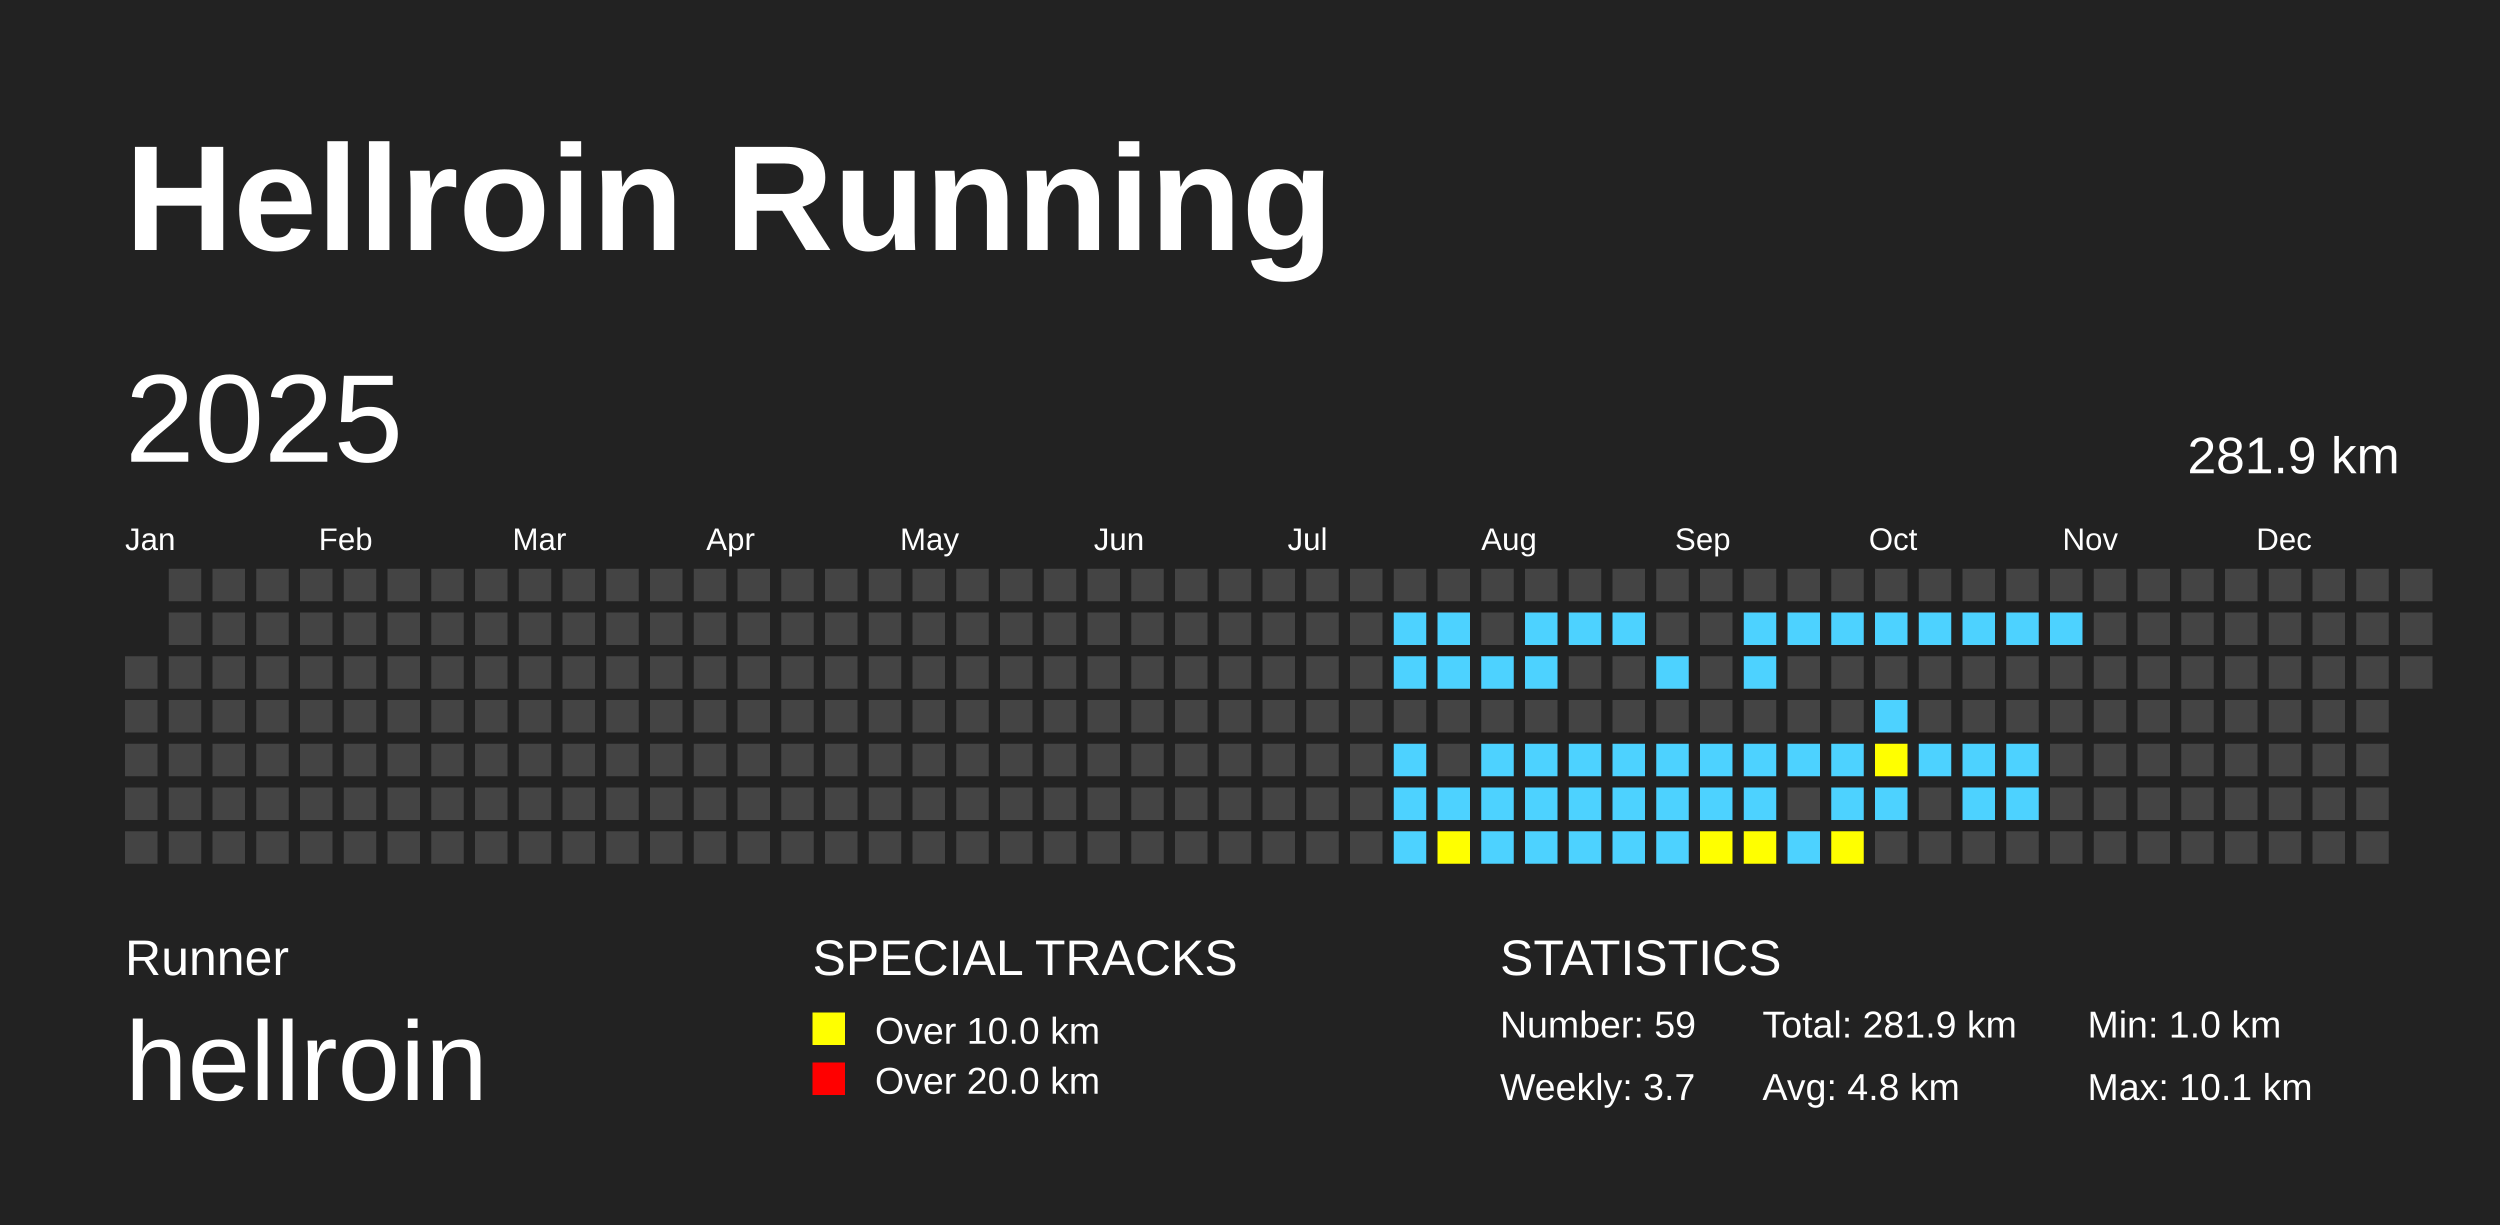
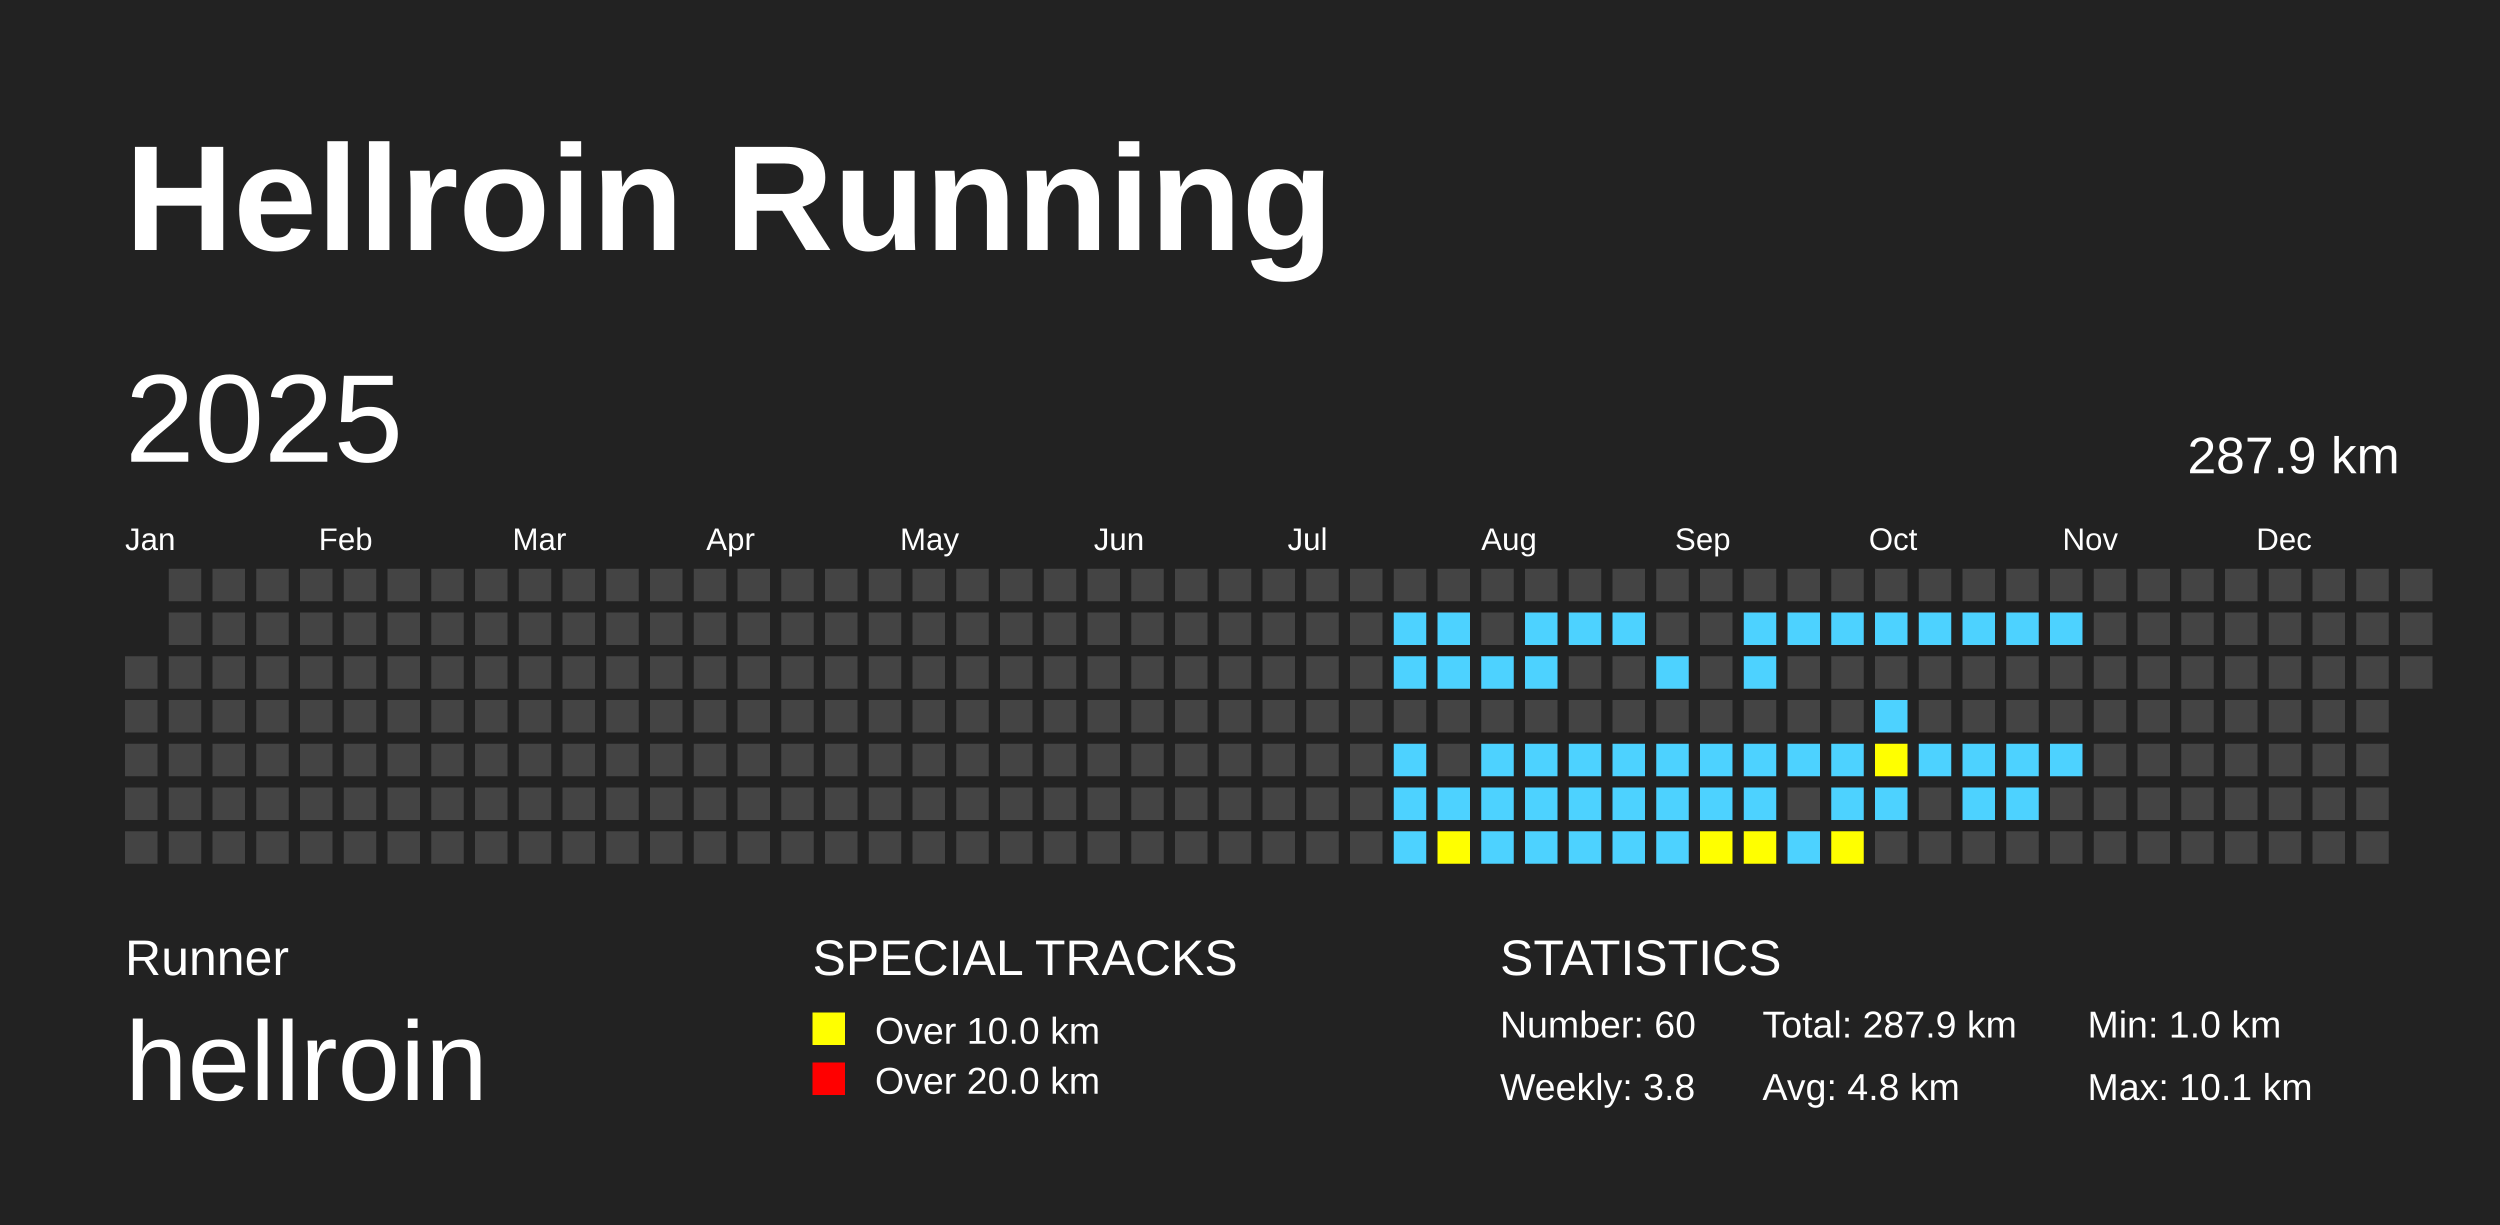
<svg xmlns="http://www.w3.org/2000/svg" baseProfile="full" height="98mm" version="1.1" viewBox="0,0,200,98" width="200mm">
  <defs />
  <rect fill="#222222" height="98" width="200" x="0" y="0" />
  <text fill="#FFFFFF" style="font-size:12px; font-family:Arial; font-weight:bold;" x="10" y="20">Hellroin Running</text>
  <text fill="#FFFFFF" style="font-size:4px; font-family:Arial" x="10" y="78">Runner</text>
  <text fill="#FFFFFF" style="font-size:9px; font-family:Arial" x="10" y="88">hellroin</text>
  <text fill="#FFFFFF" style="font-size:4px; font-family:Arial" x="65" y="78">SPECIAL TRACKS</text>
  <rect fill="yellow" height="2.6" width="2.6" x="65" y="81" />
  <text fill="#FFFFFF" style="font-size:3px; font-family:Arial" x="70" y="83.5">Over 10.0 km</text>
  <rect fill="red" height="2.6" width="2.6" x="65" y="85" />
  <text fill="#FFFFFF" style="font-size:3px; font-family:Arial" x="70" y="87.5">Over 20.0 km</text>
  <text fill="#FFFFFF" style="font-size:4px; font-family:Arial" x="120" y="78">STATISTICS</text>
-   <text fill="#FFFFFF" style="font-size:3px; font-family:Arial" x="120" y="83">Number: 59</text>
-   <text fill="#FFFFFF" style="font-size:3px; font-family:Arial" x="120" y="88">Weekly: 3.7</text>
-   <text fill="#FFFFFF" style="font-size:3px; font-family:Arial" x="141" y="83">Total: 281.9 km</text>
+   <text fill="#FFFFFF" style="font-size:3px; font-family:Arial" x="120" y="83">Number: 60</text>
+   <text fill="#FFFFFF" style="font-size:3px; font-family:Arial" x="120" y="88">Weekly: 3.8</text>
+   <text fill="#FFFFFF" style="font-size:3px; font-family:Arial" x="141" y="83">Total: 287.9 km</text>
  <text fill="#FFFFFF" style="font-size:3px; font-family:Arial" x="141" y="88">Avg: 4.8 km</text>
  <text fill="#FFFFFF" style="font-size:3px; font-family:Arial" x="167" y="83">Min: 1.0 km</text>
  <text fill="#FFFFFF" style="font-size:3px; font-family:Arial" x="167" y="88">Max: 10.1 km</text>
  <text dominant-baseline="hanging" fill="#FFFFFF" style="font-size:10.0px; font-family:Arial;" x="10" y="30">2025</text>
-   <text dominant-baseline="hanging" fill="#FFFFFF" style="font-size:4.125px; font-family:Arial;" x="175" y="35">281.9 km</text>
+   <text dominant-baseline="hanging" fill="#FFFFFF" style="font-size:4.125px; font-family:Arial;" x="175" y="35">287.9 km</text>
  <text fill="#FFFFFF" style="font-size:2.5px; font-family:Arial" x="10.0" y="44">Jan</text>
  <text fill="#FFFFFF" style="font-size:2.5px; font-family:Arial" x="25.5" y="44">Feb</text>
  <text fill="#FFFFFF" style="font-size:2.5px; font-family:Arial" x="41.0" y="44">Mar</text>
  <text fill="#FFFFFF" style="font-size:2.5px; font-family:Arial" x="56.5" y="44">Apr</text>
  <text fill="#FFFFFF" style="font-size:2.5px; font-family:Arial" x="72.0" y="44">May</text>
  <text fill="#FFFFFF" style="font-size:2.5px; font-family:Arial" x="87.5" y="44">Jun</text>
  <text fill="#FFFFFF" style="font-size:2.5px; font-family:Arial" x="103.0" y="44">Jul</text>
  <text fill="#FFFFFF" style="font-size:2.5px; font-family:Arial" x="118.5" y="44">Aug</text>
  <text fill="#FFFFFF" style="font-size:2.5px; font-family:Arial" x="134.0" y="44">Sep</text>
  <text fill="#FFFFFF" style="font-size:2.5px; font-family:Arial" x="149.5" y="44">Oct</text>
  <text fill="#FFFFFF" style="font-size:2.5px; font-family:Arial" x="165.0" y="44">Nov</text>
  <text fill="#FFFFFF" style="font-size:2.5px; font-family:Arial" x="180.5" y="44">Dec</text>
  <rect fill="#444444" height="2.6" width="2.6" x="10.0" y="52.5" />
  <rect fill="#444444" height="2.6" width="2.6" x="10.0" y="56.0" />
  <rect fill="#444444" height="2.6" width="2.6" x="10.0" y="59.5" />
  <rect fill="#444444" height="2.6" width="2.6" x="10.0" y="63.0" />
  <rect fill="#444444" height="2.6" width="2.6" x="10.0" y="66.5" />
  <rect fill="#444444" height="2.6" width="2.6" x="13.5" y="45.5" />
  <rect fill="#444444" height="2.6" width="2.6" x="13.5" y="49.0" />
  <rect fill="#444444" height="2.6" width="2.6" x="13.5" y="52.5" />
  <rect fill="#444444" height="2.6" width="2.6" x="13.5" y="56.0" />
  <rect fill="#444444" height="2.6" width="2.6" x="13.5" y="59.5" />
  <rect fill="#444444" height="2.6" width="2.6" x="13.5" y="63.0" />
  <rect fill="#444444" height="2.6" width="2.6" x="13.5" y="66.5" />
  <rect fill="#444444" height="2.6" width="2.6" x="17.0" y="45.5" />
  <rect fill="#444444" height="2.6" width="2.6" x="17.0" y="49.0" />
  <rect fill="#444444" height="2.6" width="2.6" x="17.0" y="52.5" />
  <rect fill="#444444" height="2.6" width="2.6" x="17.0" y="56.0" />
  <rect fill="#444444" height="2.6" width="2.6" x="17.0" y="59.5" />
  <rect fill="#444444" height="2.6" width="2.6" x="17.0" y="63.0" />
  <rect fill="#444444" height="2.6" width="2.6" x="17.0" y="66.5" />
  <rect fill="#444444" height="2.6" width="2.6" x="20.5" y="45.5" />
  <rect fill="#444444" height="2.6" width="2.6" x="20.5" y="49.0" />
  <rect fill="#444444" height="2.6" width="2.6" x="20.5" y="52.5" />
  <rect fill="#444444" height="2.6" width="2.6" x="20.5" y="56.0" />
  <rect fill="#444444" height="2.6" width="2.6" x="20.5" y="59.5" />
  <rect fill="#444444" height="2.6" width="2.6" x="20.5" y="63.0" />
  <rect fill="#444444" height="2.6" width="2.6" x="20.5" y="66.5" />
  <rect fill="#444444" height="2.6" width="2.6" x="24.0" y="45.5" />
  <rect fill="#444444" height="2.6" width="2.6" x="24.0" y="49.0" />
  <rect fill="#444444" height="2.6" width="2.6" x="24.0" y="52.5" />
  <rect fill="#444444" height="2.6" width="2.6" x="24.0" y="56.0" />
  <rect fill="#444444" height="2.6" width="2.6" x="24.0" y="59.5" />
  <rect fill="#444444" height="2.6" width="2.6" x="24.0" y="63.0" />
  <rect fill="#444444" height="2.6" width="2.6" x="24.0" y="66.5" />
  <rect fill="#444444" height="2.6" width="2.6" x="27.5" y="45.5" />
  <rect fill="#444444" height="2.6" width="2.6" x="27.5" y="49.0" />
  <rect fill="#444444" height="2.6" width="2.6" x="27.5" y="52.5" />
  <rect fill="#444444" height="2.6" width="2.6" x="27.5" y="56.0" />
  <rect fill="#444444" height="2.6" width="2.6" x="27.5" y="59.5" />
  <rect fill="#444444" height="2.6" width="2.6" x="27.5" y="63.0" />
  <rect fill="#444444" height="2.6" width="2.6" x="27.5" y="66.5" />
  <rect fill="#444444" height="2.6" width="2.6" x="31.0" y="45.5" />
  <rect fill="#444444" height="2.6" width="2.6" x="31.0" y="49.0" />
  <rect fill="#444444" height="2.6" width="2.6" x="31.0" y="52.5" />
  <rect fill="#444444" height="2.6" width="2.6" x="31.0" y="56.0" />
  <rect fill="#444444" height="2.6" width="2.6" x="31.0" y="59.5" />
  <rect fill="#444444" height="2.6" width="2.6" x="31.0" y="63.0" />
  <rect fill="#444444" height="2.6" width="2.6" x="31.0" y="66.5" />
  <rect fill="#444444" height="2.6" width="2.6" x="34.5" y="45.5" />
  <rect fill="#444444" height="2.6" width="2.6" x="34.5" y="49.0" />
  <rect fill="#444444" height="2.6" width="2.6" x="34.5" y="52.5" />
  <rect fill="#444444" height="2.6" width="2.6" x="34.5" y="56.0" />
  <rect fill="#444444" height="2.6" width="2.6" x="34.5" y="59.5" />
  <rect fill="#444444" height="2.6" width="2.6" x="34.5" y="63.0" />
  <rect fill="#444444" height="2.6" width="2.6" x="34.5" y="66.5" />
  <rect fill="#444444" height="2.6" width="2.6" x="38.0" y="45.5" />
  <rect fill="#444444" height="2.6" width="2.6" x="38.0" y="49.0" />
  <rect fill="#444444" height="2.6" width="2.6" x="38.0" y="52.5" />
  <rect fill="#444444" height="2.6" width="2.6" x="38.0" y="56.0" />
  <rect fill="#444444" height="2.6" width="2.6" x="38.0" y="59.5" />
  <rect fill="#444444" height="2.6" width="2.6" x="38.0" y="63.0" />
  <rect fill="#444444" height="2.6" width="2.6" x="38.0" y="66.5" />
  <rect fill="#444444" height="2.6" width="2.6" x="41.5" y="45.5" />
  <rect fill="#444444" height="2.6" width="2.6" x="41.5" y="49.0" />
  <rect fill="#444444" height="2.6" width="2.6" x="41.5" y="52.5" />
  <rect fill="#444444" height="2.6" width="2.6" x="41.5" y="56.0" />
  <rect fill="#444444" height="2.6" width="2.6" x="41.5" y="59.5" />
  <rect fill="#444444" height="2.6" width="2.6" x="41.5" y="63.0" />
  <rect fill="#444444" height="2.6" width="2.6" x="41.5" y="66.5" />
  <rect fill="#444444" height="2.6" width="2.6" x="45.0" y="45.5" />
  <rect fill="#444444" height="2.6" width="2.6" x="45.0" y="49.0" />
  <rect fill="#444444" height="2.6" width="2.6" x="45.0" y="52.5" />
  <rect fill="#444444" height="2.6" width="2.6" x="45.0" y="56.0" />
  <rect fill="#444444" height="2.6" width="2.6" x="45.0" y="59.5" />
  <rect fill="#444444" height="2.6" width="2.6" x="45.0" y="63.0" />
  <rect fill="#444444" height="2.6" width="2.6" x="45.0" y="66.5" />
  <rect fill="#444444" height="2.6" width="2.6" x="48.5" y="45.5" />
  <rect fill="#444444" height="2.6" width="2.6" x="48.5" y="49.0" />
  <rect fill="#444444" height="2.6" width="2.6" x="48.5" y="52.5" />
  <rect fill="#444444" height="2.6" width="2.6" x="48.5" y="56.0" />
  <rect fill="#444444" height="2.6" width="2.6" x="48.5" y="59.5" />
  <rect fill="#444444" height="2.6" width="2.6" x="48.5" y="63.0" />
  <rect fill="#444444" height="2.6" width="2.6" x="48.5" y="66.5" />
  <rect fill="#444444" height="2.6" width="2.6" x="52.0" y="45.5" />
  <rect fill="#444444" height="2.6" width="2.6" x="52.0" y="49.0" />
  <rect fill="#444444" height="2.6" width="2.6" x="52.0" y="52.5" />
  <rect fill="#444444" height="2.6" width="2.6" x="52.0" y="56.0" />
  <rect fill="#444444" height="2.6" width="2.6" x="52.0" y="59.5" />
  <rect fill="#444444" height="2.6" width="2.6" x="52.0" y="63.0" />
  <rect fill="#444444" height="2.6" width="2.6" x="52.0" y="66.5" />
  <rect fill="#444444" height="2.6" width="2.6" x="55.5" y="45.5" />
  <rect fill="#444444" height="2.6" width="2.6" x="55.5" y="49.0" />
  <rect fill="#444444" height="2.6" width="2.6" x="55.5" y="52.5" />
  <rect fill="#444444" height="2.6" width="2.6" x="55.5" y="56.0" />
  <rect fill="#444444" height="2.6" width="2.6" x="55.5" y="59.5" />
  <rect fill="#444444" height="2.6" width="2.6" x="55.5" y="63.0" />
  <rect fill="#444444" height="2.6" width="2.6" x="55.5" y="66.5" />
  <rect fill="#444444" height="2.6" width="2.6" x="59.0" y="45.5" />
  <rect fill="#444444" height="2.6" width="2.6" x="59.0" y="49.0" />
  <rect fill="#444444" height="2.6" width="2.6" x="59.0" y="52.5" />
  <rect fill="#444444" height="2.6" width="2.6" x="59.0" y="56.0" />
  <rect fill="#444444" height="2.6" width="2.6" x="59.0" y="59.5" />
  <rect fill="#444444" height="2.6" width="2.6" x="59.0" y="63.0" />
  <rect fill="#444444" height="2.6" width="2.6" x="59.0" y="66.5" />
  <rect fill="#444444" height="2.6" width="2.6" x="62.5" y="45.5" />
  <rect fill="#444444" height="2.6" width="2.6" x="62.5" y="49.0" />
  <rect fill="#444444" height="2.6" width="2.6" x="62.5" y="52.5" />
  <rect fill="#444444" height="2.6" width="2.6" x="62.5" y="56.0" />
  <rect fill="#444444" height="2.6" width="2.6" x="62.5" y="59.5" />
  <rect fill="#444444" height="2.6" width="2.6" x="62.5" y="63.0" />
  <rect fill="#444444" height="2.6" width="2.6" x="62.5" y="66.5" />
  <rect fill="#444444" height="2.6" width="2.6" x="66.0" y="45.5" />
  <rect fill="#444444" height="2.6" width="2.6" x="66.0" y="49.0" />
  <rect fill="#444444" height="2.6" width="2.6" x="66.0" y="52.5" />
  <rect fill="#444444" height="2.6" width="2.6" x="66.0" y="56.0" />
  <rect fill="#444444" height="2.6" width="2.6" x="66.0" y="59.5" />
  <rect fill="#444444" height="2.6" width="2.6" x="66.0" y="63.0" />
  <rect fill="#444444" height="2.6" width="2.6" x="66.0" y="66.5" />
  <rect fill="#444444" height="2.6" width="2.6" x="69.5" y="45.5" />
  <rect fill="#444444" height="2.6" width="2.6" x="69.5" y="49.0" />
  <rect fill="#444444" height="2.6" width="2.6" x="69.5" y="52.5" />
  <rect fill="#444444" height="2.6" width="2.6" x="69.5" y="56.0" />
  <rect fill="#444444" height="2.6" width="2.6" x="69.5" y="59.5" />
  <rect fill="#444444" height="2.6" width="2.6" x="69.5" y="63.0" />
  <rect fill="#444444" height="2.6" width="2.6" x="69.5" y="66.5" />
  <rect fill="#444444" height="2.6" width="2.6" x="73.0" y="45.5" />
  <rect fill="#444444" height="2.6" width="2.6" x="73.0" y="49.0" />
  <rect fill="#444444" height="2.6" width="2.6" x="73.0" y="52.5" />
  <rect fill="#444444" height="2.6" width="2.6" x="73.0" y="56.0" />
  <rect fill="#444444" height="2.6" width="2.6" x="73.0" y="59.5" />
  <rect fill="#444444" height="2.6" width="2.6" x="73.0" y="63.0" />
  <rect fill="#444444" height="2.6" width="2.6" x="73.0" y="66.5" />
  <rect fill="#444444" height="2.6" width="2.6" x="76.5" y="45.5" />
  <rect fill="#444444" height="2.6" width="2.6" x="76.5" y="49.0" />
  <rect fill="#444444" height="2.6" width="2.6" x="76.5" y="52.5" />
  <rect fill="#444444" height="2.6" width="2.6" x="76.5" y="56.0" />
  <rect fill="#444444" height="2.6" width="2.6" x="76.5" y="59.5" />
  <rect fill="#444444" height="2.6" width="2.6" x="76.5" y="63.0" />
  <rect fill="#444444" height="2.6" width="2.6" x="76.5" y="66.5" />
  <rect fill="#444444" height="2.6" width="2.6" x="80.0" y="45.5" />
  <rect fill="#444444" height="2.6" width="2.6" x="80.0" y="49.0" />
  <rect fill="#444444" height="2.6" width="2.6" x="80.0" y="52.5" />
  <rect fill="#444444" height="2.6" width="2.6" x="80.0" y="56.0" />
  <rect fill="#444444" height="2.6" width="2.6" x="80.0" y="59.5" />
  <rect fill="#444444" height="2.6" width="2.6" x="80.0" y="63.0" />
  <rect fill="#444444" height="2.6" width="2.6" x="80.0" y="66.5" />
  <rect fill="#444444" height="2.6" width="2.6" x="83.5" y="45.5" />
  <rect fill="#444444" height="2.6" width="2.6" x="83.5" y="49.0" />
  <rect fill="#444444" height="2.6" width="2.6" x="83.5" y="52.5" />
  <rect fill="#444444" height="2.6" width="2.6" x="83.5" y="56.0" />
  <rect fill="#444444" height="2.6" width="2.6" x="83.5" y="59.5" />
  <rect fill="#444444" height="2.6" width="2.6" x="83.5" y="63.0" />
  <rect fill="#444444" height="2.6" width="2.6" x="83.5" y="66.5" />
  <rect fill="#444444" height="2.6" width="2.6" x="87.0" y="45.5" />
  <rect fill="#444444" height="2.6" width="2.6" x="87.0" y="49.0" />
  <rect fill="#444444" height="2.6" width="2.6" x="87.0" y="52.5" />
  <rect fill="#444444" height="2.6" width="2.6" x="87.0" y="56.0" />
  <rect fill="#444444" height="2.6" width="2.6" x="87.0" y="59.5" />
  <rect fill="#444444" height="2.6" width="2.6" x="87.0" y="63.0" />
  <rect fill="#444444" height="2.6" width="2.6" x="87.0" y="66.5" />
  <rect fill="#444444" height="2.6" width="2.6" x="90.5" y="45.5" />
  <rect fill="#444444" height="2.6" width="2.6" x="90.5" y="49.0" />
  <rect fill="#444444" height="2.6" width="2.6" x="90.5" y="52.5" />
  <rect fill="#444444" height="2.6" width="2.6" x="90.5" y="56.0" />
  <rect fill="#444444" height="2.6" width="2.6" x="90.5" y="59.5" />
  <rect fill="#444444" height="2.6" width="2.6" x="90.5" y="63.0" />
  <rect fill="#444444" height="2.6" width="2.6" x="90.5" y="66.5" />
  <rect fill="#444444" height="2.6" width="2.6" x="94.0" y="45.5" />
  <rect fill="#444444" height="2.6" width="2.6" x="94.0" y="49.0" />
  <rect fill="#444444" height="2.6" width="2.6" x="94.0" y="52.5" />
  <rect fill="#444444" height="2.6" width="2.6" x="94.0" y="56.0" />
  <rect fill="#444444" height="2.6" width="2.6" x="94.0" y="59.5" />
  <rect fill="#444444" height="2.6" width="2.6" x="94.0" y="63.0" />
  <rect fill="#444444" height="2.6" width="2.6" x="94.0" y="66.5" />
  <rect fill="#444444" height="2.6" width="2.6" x="97.5" y="45.5" />
  <rect fill="#444444" height="2.6" width="2.6" x="97.5" y="49.0" />
  <rect fill="#444444" height="2.6" width="2.6" x="97.5" y="52.5" />
  <rect fill="#444444" height="2.6" width="2.6" x="97.5" y="56.0" />
  <rect fill="#444444" height="2.6" width="2.6" x="97.5" y="59.5" />
  <rect fill="#444444" height="2.6" width="2.6" x="97.5" y="63.0" />
  <rect fill="#444444" height="2.6" width="2.6" x="97.5" y="66.5" />
  <rect fill="#444444" height="2.6" width="2.6" x="101.0" y="45.5" />
  <rect fill="#444444" height="2.6" width="2.6" x="101.0" y="49.0" />
  <rect fill="#444444" height="2.6" width="2.6" x="101.0" y="52.5" />
  <rect fill="#444444" height="2.6" width="2.6" x="101.0" y="56.0" />
  <rect fill="#444444" height="2.6" width="2.6" x="101.0" y="59.5" />
  <rect fill="#444444" height="2.6" width="2.6" x="101.0" y="63.0" />
  <rect fill="#444444" height="2.6" width="2.6" x="101.0" y="66.5" />
  <rect fill="#444444" height="2.6" width="2.6" x="104.5" y="45.5" />
  <rect fill="#444444" height="2.6" width="2.6" x="104.5" y="49.0" />
  <rect fill="#444444" height="2.6" width="2.6" x="104.5" y="52.5" />
  <rect fill="#444444" height="2.6" width="2.6" x="104.5" y="56.0" />
  <rect fill="#444444" height="2.6" width="2.6" x="104.5" y="59.5" />
  <rect fill="#444444" height="2.6" width="2.6" x="104.5" y="63.0" />
  <rect fill="#444444" height="2.6" width="2.6" x="104.5" y="66.5" />
  <rect fill="#444444" height="2.6" width="2.6" x="108.0" y="45.5" />
  <rect fill="#444444" height="2.6" width="2.6" x="108.0" y="49.0" />
  <rect fill="#444444" height="2.6" width="2.6" x="108.0" y="52.5" />
  <rect fill="#444444" height="2.6" width="2.6" x="108.0" y="56.0" />
  <rect fill="#444444" height="2.6" width="2.6" x="108.0" y="59.5" />
  <rect fill="#444444" height="2.6" width="2.6" x="108.0" y="63.0" />
  <rect fill="#444444" height="2.6" width="2.6" x="108.0" y="66.5" />
  <rect fill="#444444" height="2.6" width="2.6" x="111.5" y="45.5" />
  <rect fill="#4DD2FF" height="2.6" width="2.6" x="111.5" y="49.0" />
  <rect fill="#4DD2FF" height="2.6" width="2.6" x="111.5" y="52.5" />
  <rect fill="#444444" height="2.6" width="2.6" x="111.5" y="56.0" />
  <rect fill="#4DD2FF" height="2.6" width="2.6" x="111.5" y="59.5" />
  <rect fill="#4DD2FF" height="2.6" width="2.6" x="111.5" y="63.0" />
  <rect fill="#4DD2FF" height="2.6" width="2.6" x="111.5" y="66.5" />
  <rect fill="#444444" height="2.6" width="2.6" x="115.0" y="45.5" />
  <rect fill="#4DD2FF" height="2.6" width="2.6" x="115.0" y="49.0" />
  <rect fill="#4DD2FF" height="2.6" width="2.6" x="115.0" y="52.5" />
  <rect fill="#444444" height="2.6" width="2.6" x="115.0" y="56.0" />
  <rect fill="#444444" height="2.6" width="2.6" x="115.0" y="59.5" />
  <rect fill="#4DD2FF" height="2.6" width="2.6" x="115.0" y="63.0" />
  <rect fill="yellow" height="2.6" width="2.6" x="115.0" y="66.5" />
  <rect fill="#444444" height="2.6" width="2.6" x="118.5" y="45.5" />
  <rect fill="#444444" height="2.6" width="2.6" x="118.5" y="49.0" />
  <rect fill="#4DD2FF" height="2.6" width="2.6" x="118.5" y="52.5" />
  <rect fill="#444444" height="2.6" width="2.6" x="118.5" y="56.0" />
  <rect fill="#4DD2FF" height="2.6" width="2.6" x="118.5" y="59.5" />
  <rect fill="#4DD2FF" height="2.6" width="2.6" x="118.5" y="63.0" />
  <rect fill="#4DD2FF" height="2.6" width="2.6" x="118.5" y="66.5" />
  <rect fill="#444444" height="2.6" width="2.6" x="122.0" y="45.5" />
  <rect fill="#4DD2FF" height="2.6" width="2.6" x="122.0" y="49.0" />
  <rect fill="#4DD2FF" height="2.6" width="2.6" x="122.0" y="52.5" />
  <rect fill="#444444" height="2.6" width="2.6" x="122.0" y="56.0" />
  <rect fill="#4DD2FF" height="2.6" width="2.6" x="122.0" y="59.5" />
  <rect fill="#4DD2FF" height="2.6" width="2.6" x="122.0" y="63.0" />
  <rect fill="#4DD2FF" height="2.6" width="2.6" x="122.0" y="66.5" />
  <rect fill="#444444" height="2.6" width="2.6" x="125.5" y="45.5" />
  <rect fill="#4DD2FF" height="2.6" width="2.6" x="125.5" y="49.0" />
  <rect fill="#444444" height="2.6" width="2.6" x="125.5" y="52.5" />
  <rect fill="#444444" height="2.6" width="2.6" x="125.5" y="56.0" />
  <rect fill="#4DD2FF" height="2.6" width="2.6" x="125.5" y="59.5" />
  <rect fill="#4DD2FF" height="2.6" width="2.6" x="125.5" y="63.0" />
  <rect fill="#4DD2FF" height="2.6" width="2.6" x="125.5" y="66.5" />
  <rect fill="#444444" height="2.6" width="2.6" x="129.0" y="45.5" />
  <rect fill="#4DD2FF" height="2.6" width="2.6" x="129.0" y="49.0" />
  <rect fill="#444444" height="2.6" width="2.6" x="129.0" y="52.5" />
  <rect fill="#444444" height="2.6" width="2.6" x="129.0" y="56.0" />
  <rect fill="#4DD2FF" height="2.6" width="2.6" x="129.0" y="59.5" />
  <rect fill="#4DD2FF" height="2.6" width="2.6" x="129.0" y="63.0" />
  <rect fill="#4DD2FF" height="2.6" width="2.6" x="129.0" y="66.5" />
  <rect fill="#444444" height="2.6" width="2.6" x="132.5" y="45.5" />
  <rect fill="#444444" height="2.6" width="2.6" x="132.5" y="49.0" />
  <rect fill="#4DD2FF" height="2.6" width="2.6" x="132.5" y="52.5" />
  <rect fill="#444444" height="2.6" width="2.6" x="132.5" y="56.0" />
  <rect fill="#4DD2FF" height="2.6" width="2.6" x="132.5" y="59.5" />
  <rect fill="#4DD2FF" height="2.6" width="2.6" x="132.5" y="63.0" />
  <rect fill="#4DD2FF" height="2.6" width="2.6" x="132.5" y="66.5" />
  <rect fill="#444444" height="2.6" width="2.6" x="136.0" y="45.5" />
  <rect fill="#444444" height="2.6" width="2.6" x="136.0" y="49.0" />
  <rect fill="#444444" height="2.6" width="2.6" x="136.0" y="52.5" />
  <rect fill="#444444" height="2.6" width="2.6" x="136.0" y="56.0" />
  <rect fill="#4DD2FF" height="2.6" width="2.6" x="136.0" y="59.5" />
  <rect fill="#4DD2FF" height="2.6" width="2.6" x="136.0" y="63.0" />
  <rect fill="yellow" height="2.6" width="2.6" x="136.0" y="66.5" />
  <rect fill="#444444" height="2.6" width="2.6" x="139.5" y="45.5" />
  <rect fill="#4DD2FF" height="2.6" width="2.6" x="139.5" y="49.0" />
  <rect fill="#4DD2FF" height="2.6" width="2.6" x="139.5" y="52.5" />
  <rect fill="#444444" height="2.6" width="2.6" x="139.5" y="56.0" />
  <rect fill="#4DD2FF" height="2.6" width="2.6" x="139.5" y="59.5" />
  <rect fill="#4DD2FF" height="2.6" width="2.6" x="139.5" y="63.0" />
  <rect fill="yellow" height="2.6" width="2.6" x="139.5" y="66.5" />
  <rect fill="#444444" height="2.6" width="2.6" x="143.0" y="45.5" />
  <rect fill="#4DD2FF" height="2.6" width="2.6" x="143.0" y="49.0" />
  <rect fill="#444444" height="2.6" width="2.6" x="143.0" y="52.5" />
  <rect fill="#444444" height="2.6" width="2.6" x="143.0" y="56.0" />
  <rect fill="#4DD2FF" height="2.6" width="2.6" x="143.0" y="59.5" />
  <rect fill="#444444" height="2.6" width="2.6" x="143.0" y="63.0" />
  <rect fill="#4DD2FF" height="2.6" width="2.6" x="143.0" y="66.5" />
  <rect fill="#444444" height="2.6" width="2.6" x="146.5" y="45.5" />
  <rect fill="#4DD2FF" height="2.6" width="2.6" x="146.5" y="49.0" />
  <rect fill="#444444" height="2.6" width="2.6" x="146.5" y="52.5" />
  <rect fill="#444444" height="2.6" width="2.6" x="146.5" y="56.0" />
  <rect fill="#4DD2FF" height="2.6" width="2.6" x="146.5" y="59.5" />
  <rect fill="#4DD2FF" height="2.6" width="2.6" x="146.5" y="63.0" />
  <rect fill="yellow" height="2.6" width="2.6" x="146.5" y="66.5" />
  <rect fill="#444444" height="2.6" width="2.6" x="150.0" y="45.5" />
  <rect fill="#4DD2FF" height="2.6" width="2.6" x="150.0" y="49.0" />
  <rect fill="#444444" height="2.6" width="2.6" x="150.0" y="52.5" />
  <rect fill="#4DD2FF" height="2.6" width="2.6" x="150.0" y="56.0" />
  <rect fill="yellow" height="2.6" width="2.6" x="150.0" y="59.5" />
  <rect fill="#4DD2FF" height="2.6" width="2.6" x="150.0" y="63.0" />
  <rect fill="#444444" height="2.6" width="2.6" x="150.0" y="66.5" />
  <rect fill="#444444" height="2.6" width="2.6" x="153.5" y="45.5" />
  <rect fill="#4DD2FF" height="2.6" width="2.6" x="153.5" y="49.0" />
  <rect fill="#444444" height="2.6" width="2.6" x="153.5" y="52.5" />
  <rect fill="#444444" height="2.6" width="2.6" x="153.5" y="56.0" />
  <rect fill="#4DD2FF" height="2.6" width="2.6" x="153.5" y="59.5" />
  <rect fill="#444444" height="2.6" width="2.6" x="153.5" y="63.0" />
  <rect fill="#444444" height="2.6" width="2.6" x="153.5" y="66.5" />
  <rect fill="#444444" height="2.6" width="2.6" x="157.0" y="45.5" />
  <rect fill="#4DD2FF" height="2.6" width="2.6" x="157.0" y="49.0" />
  <rect fill="#444444" height="2.6" width="2.6" x="157.0" y="52.5" />
  <rect fill="#444444" height="2.6" width="2.6" x="157.0" y="56.0" />
  <rect fill="#4DD2FF" height="2.6" width="2.6" x="157.0" y="59.5" />
  <rect fill="#4DD2FF" height="2.6" width="2.6" x="157.0" y="63.0" />
  <rect fill="#444444" height="2.6" width="2.6" x="157.0" y="66.5" />
  <rect fill="#444444" height="2.6" width="2.6" x="160.5" y="45.5" />
  <rect fill="#4DD2FF" height="2.6" width="2.6" x="160.5" y="49.0" />
  <rect fill="#444444" height="2.6" width="2.6" x="160.5" y="52.5" />
  <rect fill="#444444" height="2.6" width="2.6" x="160.5" y="56.0" />
  <rect fill="#4DD2FF" height="2.6" width="2.6" x="160.5" y="59.5" />
  <rect fill="#4DD2FF" height="2.6" width="2.6" x="160.5" y="63.0" />
  <rect fill="#444444" height="2.6" width="2.6" x="160.5" y="66.5" />
  <rect fill="#444444" height="2.6" width="2.6" x="164.0" y="45.5" />
  <rect fill="#4DD2FF" height="2.6" width="2.6" x="164.0" y="49.0" />
  <rect fill="#444444" height="2.6" width="2.6" x="164.0" y="52.5" />
  <rect fill="#444444" height="2.6" width="2.6" x="164.0" y="56.0" />
-   <rect fill="#444444" height="2.6" width="2.6" x="164.0" y="59.5" />
+   <rect fill="#4DD2FF" height="2.6" width="2.6" x="164.0" y="59.5" />
  <rect fill="#444444" height="2.6" width="2.6" x="164.0" y="63.0" />
  <rect fill="#444444" height="2.6" width="2.6" x="164.0" y="66.5" />
  <rect fill="#444444" height="2.6" width="2.6" x="167.5" y="45.5" />
  <rect fill="#444444" height="2.6" width="2.6" x="167.5" y="49.0" />
  <rect fill="#444444" height="2.6" width="2.6" x="167.5" y="52.5" />
  <rect fill="#444444" height="2.6" width="2.6" x="167.5" y="56.0" />
  <rect fill="#444444" height="2.6" width="2.6" x="167.5" y="59.5" />
  <rect fill="#444444" height="2.6" width="2.6" x="167.5" y="63.0" />
  <rect fill="#444444" height="2.6" width="2.6" x="167.5" y="66.5" />
  <rect fill="#444444" height="2.6" width="2.6" x="171.0" y="45.5" />
  <rect fill="#444444" height="2.6" width="2.6" x="171.0" y="49.0" />
  <rect fill="#444444" height="2.6" width="2.6" x="171.0" y="52.5" />
  <rect fill="#444444" height="2.6" width="2.6" x="171.0" y="56.0" />
  <rect fill="#444444" height="2.6" width="2.6" x="171.0" y="59.5" />
  <rect fill="#444444" height="2.6" width="2.6" x="171.0" y="63.0" />
  <rect fill="#444444" height="2.6" width="2.6" x="171.0" y="66.5" />
  <rect fill="#444444" height="2.6" width="2.6" x="174.5" y="45.5" />
  <rect fill="#444444" height="2.6" width="2.6" x="174.5" y="49.0" />
  <rect fill="#444444" height="2.6" width="2.6" x="174.5" y="52.5" />
  <rect fill="#444444" height="2.6" width="2.6" x="174.5" y="56.0" />
  <rect fill="#444444" height="2.6" width="2.6" x="174.5" y="59.5" />
  <rect fill="#444444" height="2.6" width="2.6" x="174.5" y="63.0" />
  <rect fill="#444444" height="2.6" width="2.6" x="174.5" y="66.5" />
  <rect fill="#444444" height="2.6" width="2.6" x="178.0" y="45.5" />
  <rect fill="#444444" height="2.6" width="2.6" x="178.0" y="49.0" />
  <rect fill="#444444" height="2.6" width="2.6" x="178.0" y="52.5" />
  <rect fill="#444444" height="2.6" width="2.6" x="178.0" y="56.0" />
  <rect fill="#444444" height="2.6" width="2.6" x="178.0" y="59.5" />
  <rect fill="#444444" height="2.6" width="2.6" x="178.0" y="63.0" />
  <rect fill="#444444" height="2.6" width="2.6" x="178.0" y="66.5" />
  <rect fill="#444444" height="2.6" width="2.6" x="181.5" y="45.5" />
  <rect fill="#444444" height="2.6" width="2.6" x="181.5" y="49.0" />
  <rect fill="#444444" height="2.6" width="2.6" x="181.5" y="52.5" />
  <rect fill="#444444" height="2.6" width="2.6" x="181.5" y="56.0" />
  <rect fill="#444444" height="2.6" width="2.6" x="181.5" y="59.5" />
  <rect fill="#444444" height="2.6" width="2.6" x="181.5" y="63.0" />
  <rect fill="#444444" height="2.6" width="2.6" x="181.5" y="66.5" />
  <rect fill="#444444" height="2.6" width="2.6" x="185.0" y="45.5" />
  <rect fill="#444444" height="2.6" width="2.6" x="185.0" y="49.0" />
  <rect fill="#444444" height="2.6" width="2.6" x="185.0" y="52.5" />
  <rect fill="#444444" height="2.6" width="2.6" x="185.0" y="56.0" />
  <rect fill="#444444" height="2.6" width="2.6" x="185.0" y="59.5" />
  <rect fill="#444444" height="2.6" width="2.6" x="185.0" y="63.0" />
  <rect fill="#444444" height="2.6" width="2.6" x="185.0" y="66.5" />
  <rect fill="#444444" height="2.6" width="2.6" x="188.5" y="45.5" />
  <rect fill="#444444" height="2.6" width="2.6" x="188.5" y="49.0" />
  <rect fill="#444444" height="2.6" width="2.6" x="188.5" y="52.5" />
  <rect fill="#444444" height="2.6" width="2.6" x="188.5" y="56.0" />
  <rect fill="#444444" height="2.6" width="2.6" x="188.5" y="59.5" />
  <rect fill="#444444" height="2.6" width="2.6" x="188.5" y="63.0" />
  <rect fill="#444444" height="2.6" width="2.6" x="188.5" y="66.5" />
  <rect fill="#444444" height="2.6" width="2.6" x="192.0" y="45.5" />
  <rect fill="#444444" height="2.6" width="2.6" x="192.0" y="49.0" />
  <rect fill="#444444" height="2.6" width="2.6" x="192.0" y="52.5" />
</svg>
